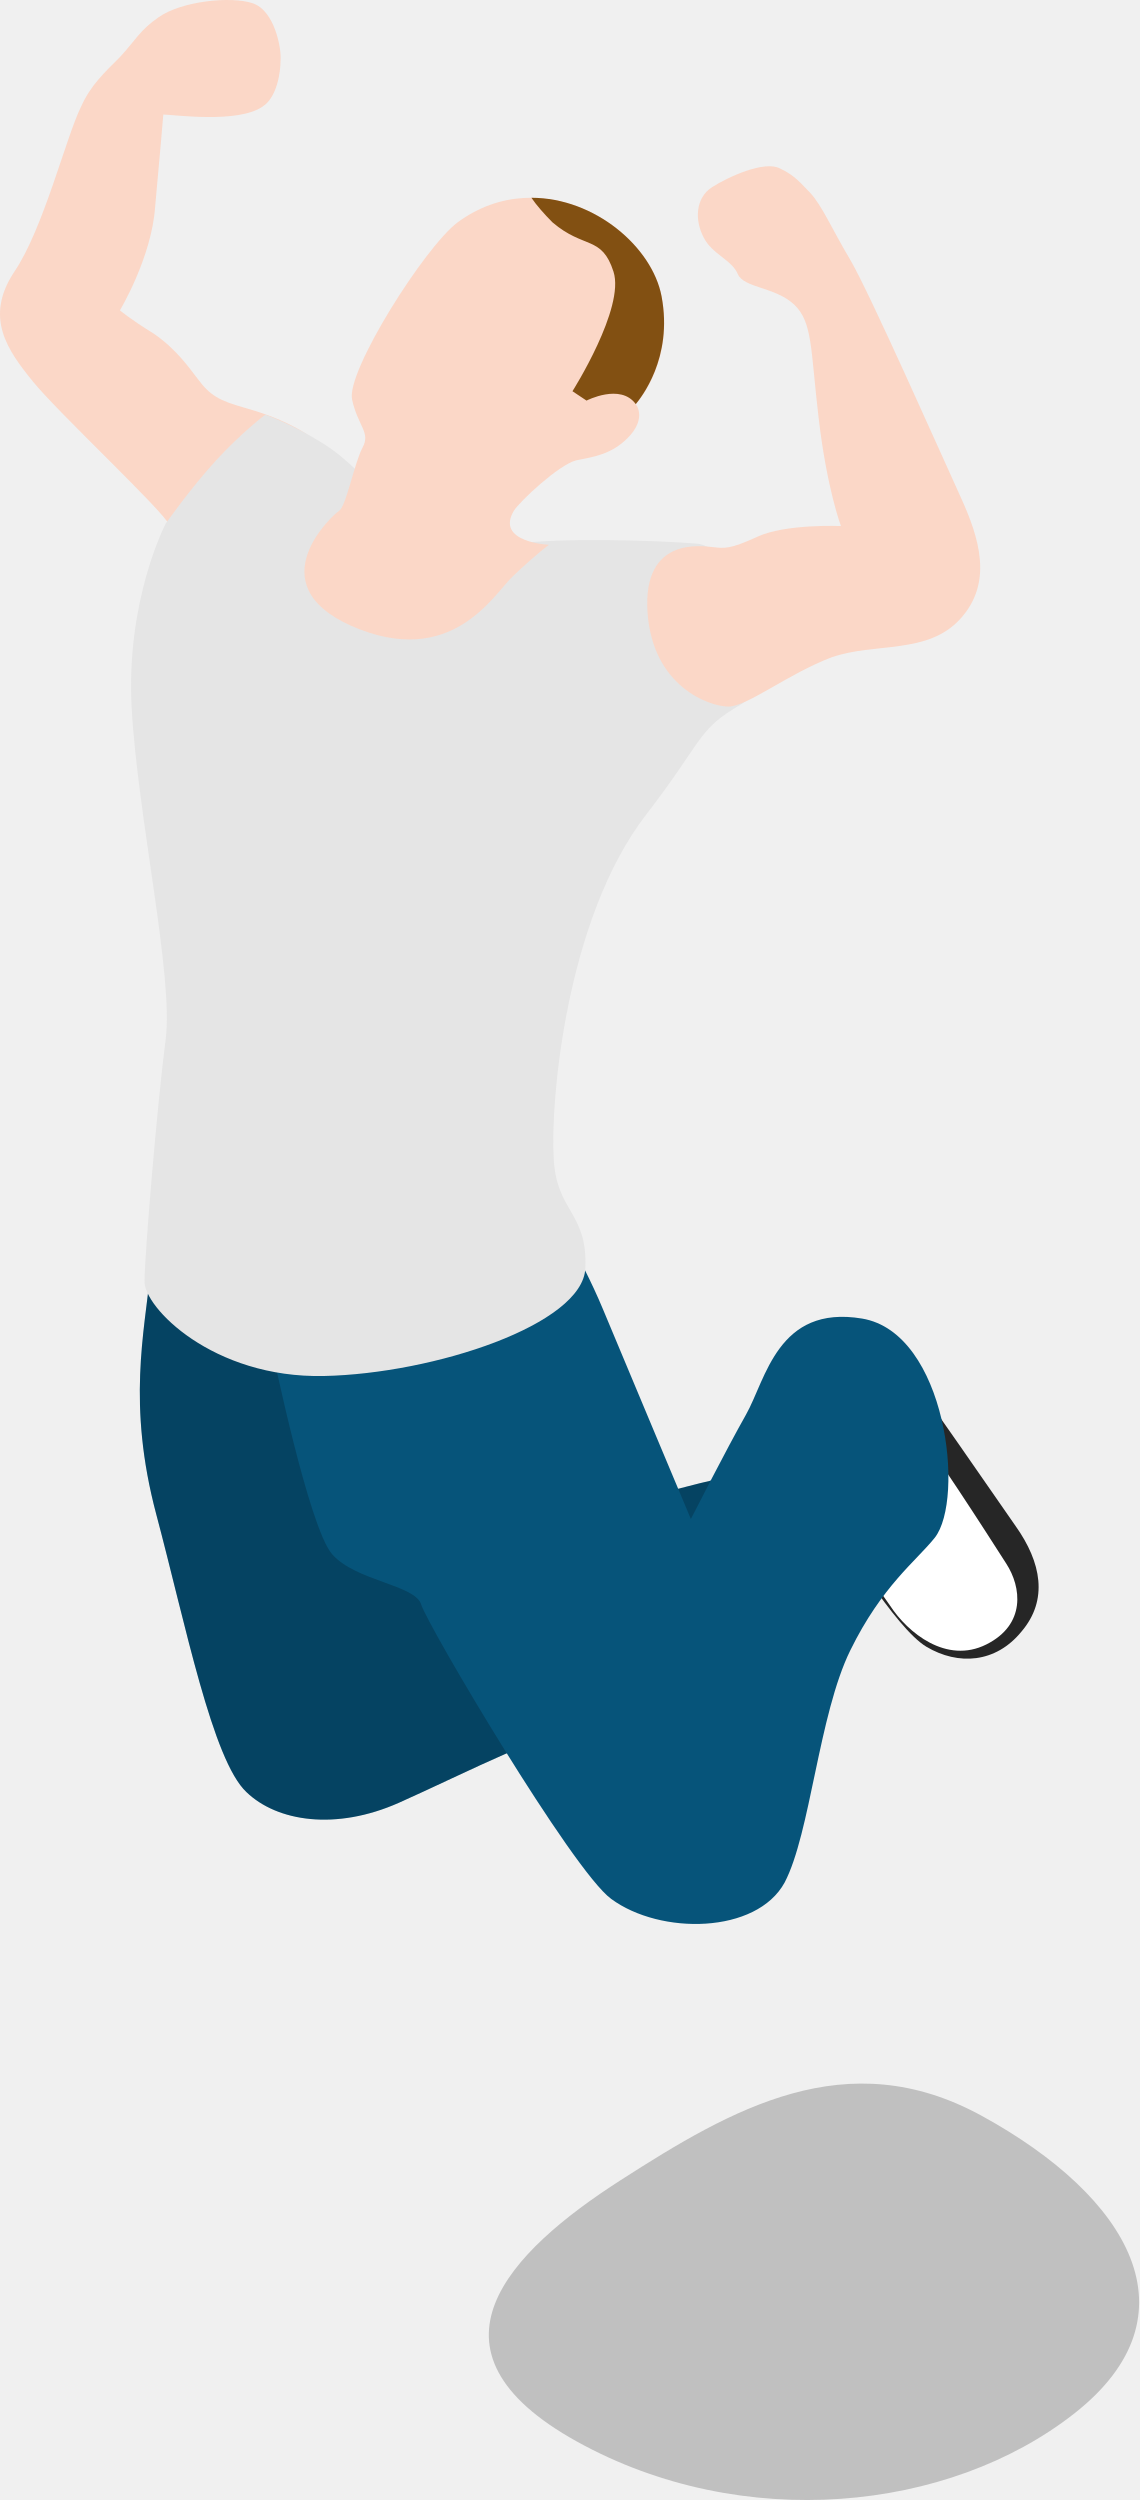
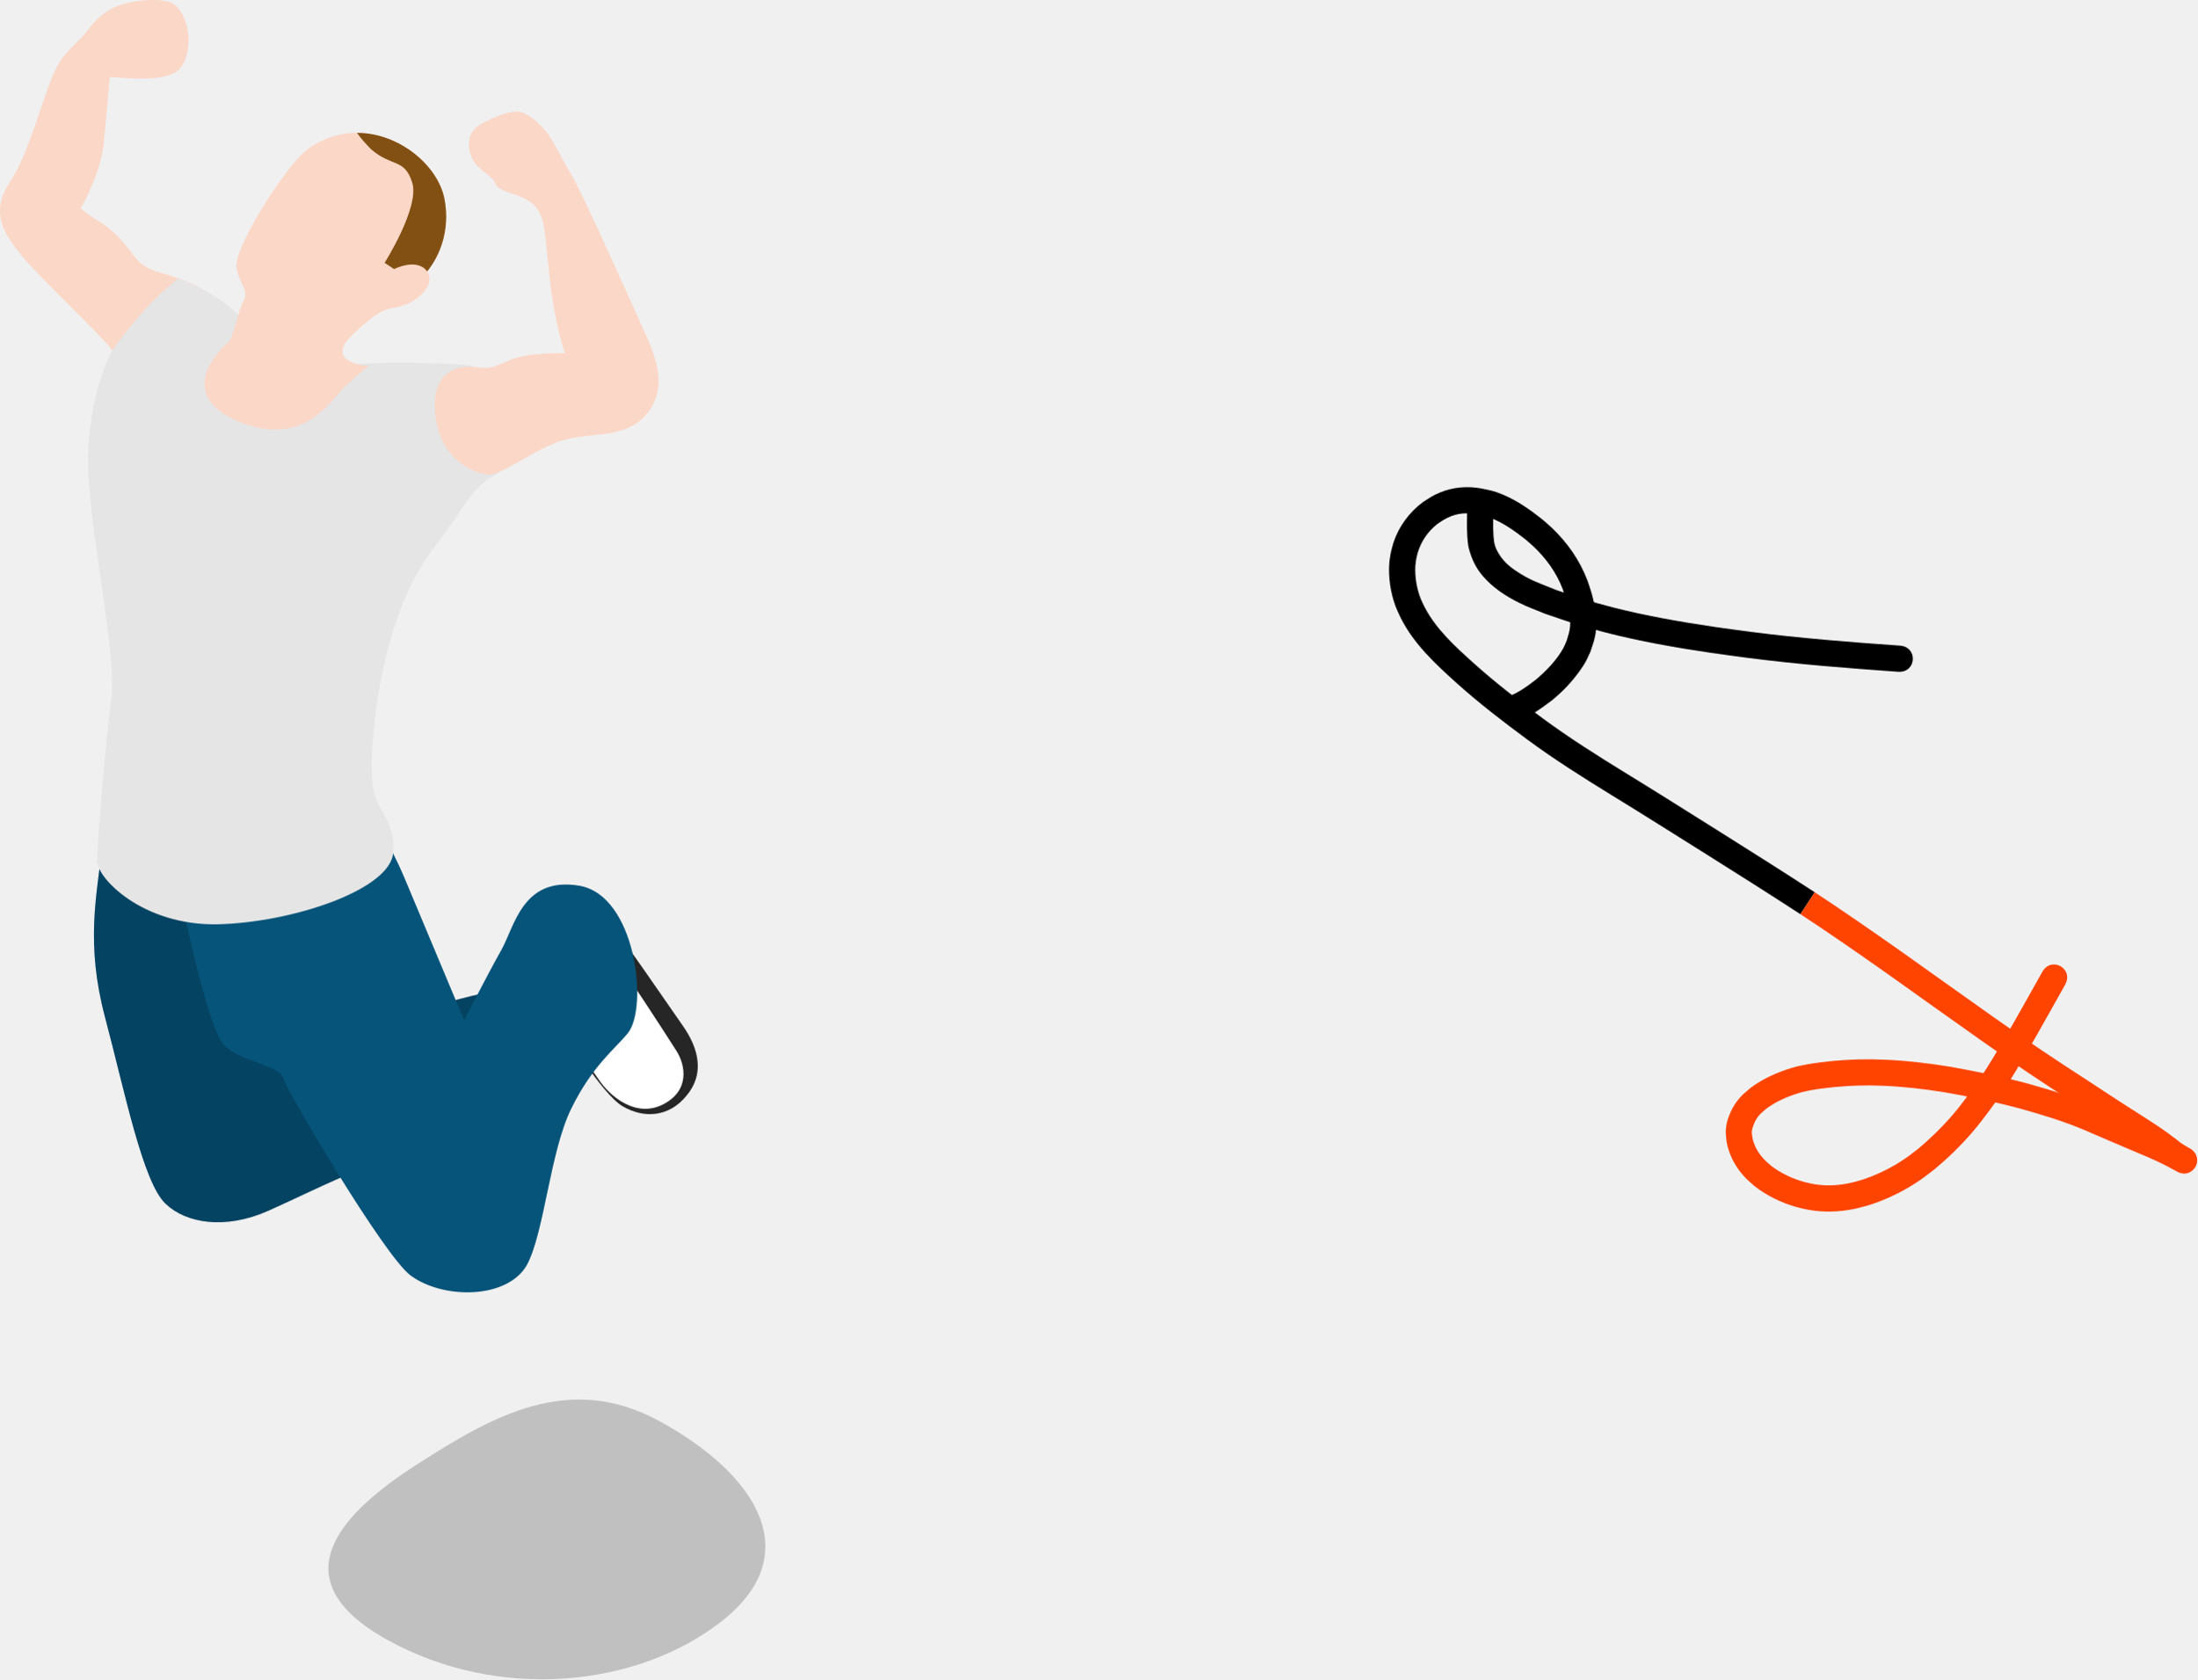
- <svg xmlns="http://www.w3.org/2000/svg" id="svg3224" version="1.1" viewBox="0 0 25.708 56.421" height="56.421mm" width="25.708mm">
+ <svg xmlns="http://www.w3.org/2000/svg" id="svg3224" version="1.1" viewBox="0 0 73.804 56.421" height="56.421mm" width="73.804mm">
  <defs id="defs3218" />
  <g transform="translate(-122.3269,-110.3229)" id="layer1">
    <g transform="matrix(0.2645833,0,0,0.2645833,115.1116,106.1346)" id="g4211">
      <path style="fill:#262626" d="m 104.1,132.1 c 1.6,2 8.4,11.9 9.8,13.9 2.2,3.1 2.8,6.3 0.5,9 -2.2,2.7 -5.4,2.9 -8.1,1.3 -2.7,-1.6 -7.5,-9.7 -7.5,-9.7 z" id="path4171" />
      <path style="fill:#ffffff" d="m 104.6,136.6 c 2.1,2.6 6.9,10.1 8.5,12.6 1.3,2 1.7,5.2 -1.7,6.9 -3.4,1.7 -6.7,-1 -8.2,-3.3 -1.6,-2.2 -6.5,-9.8 -6.5,-9.8 z" id="path4173" />
      <path style="opacity:0.2" d="m 111,196.3 c 12.6,6.9 18.6,17 7.9,25.4 -10.7,8.4 -28.3,10.2 -42.4,2.4 -14.1,-7.8 -5.8,-16.2 3.7,-22.3 9.5,-6.1 19.3,-11.8 30.8,-5.5 z" id="path4175" />
      <path style="fill:#06547a" d="m 40.1,124.3 c -0.5,5.2 -2,11.3 0.5,20.7 2.5,9.4 4.8,21 7.7,23.7 2.6,2.5 7.6,3.3 13,0.9 5.4,-2.4 13.7,-6.7 17.7,-7.1 4,-0.4 18.6,-4.8 18.6,-4.8 0,0 -3.8,-16.2 -6.9,-16.1 -3.1,0.1 -28,7.7 -28,7.7 l -4.1,-22 z" id="path4177" />
      <path style="opacity:0.2" d="m 40.1,124.3 c -0.5,5.2 -2,11.3 0.5,20.7 2.5,9.4 4.8,21 7.7,23.7 2.6,2.5 7.6,3.3 13,0.9 5.4,-2.4 13.7,-6.7 17.7,-7.1 4,-0.4 18.6,-4.8 18.6,-4.8 0,0 -3.8,-16.2 -6.9,-16.1 -3.1,0.1 -28,7.7 -28,7.7 l -4.1,-22 z" id="path4179" />
      <path style="fill:#06547a" d="m 50.5,131 c 0,0 3.1,15.1 5.1,17.4 2,2.3 7.1,2.6 7.6,4.3 0.5,1.7 12.9,22.7 16.2,25.1 4.2,3.1 12.4,3 14.8,-1.4 2.2,-4.2 2.9,-14.3 5.6,-19.8 2.7,-5.5 5.6,-7.6 7.2,-9.6 2.6,-3.3 1,-17.5 -6.2,-18.7 -7.2,-1.2 -8.2,5.2 -9.9,8.2 -1.7,3 -4.7,8.9 -4.7,8.9 0,0 -5.5,-13.1 -7.5,-17.9 -2,-4.8 -4.7,-8.9 -4.7,-8.9 z" id="path4181" />
      <path style="fill:#fbd7c7" d="m 41.2,25.6 c 0.8,0 6.4,0.8 8.5,-0.7 1.2,-0.8 1.5,-2.9 1.5,-3.9 0.1,-1 -0.5,-4.3 -2.4,-4.9 -1.8,-0.6 -6,-0.2 -8,1.2 -1.6,1.1 -2,2 -3.3,3.4 -1.3,1.3 -2.5,2.4 -3.3,4.2 -1.3,2.6 -3.2,10.4 -5.7,14.1 -2.6,3.9 -0.6,6.7 1.6,9.4 2.2,2.7 11.2,11.1 11.6,12.2 0.4,1.1 16.2,-1.6 14.5,-4.8 -1.6,-3.2 -6,-4.6 -8.1,-5.2 -2.1,-0.6 -2.9,-1 -4,-2.5 -0.7,-0.9 -1.8,-2.5 -3.7,-3.8 -2.1,-1.3 -2.9,-2 -2.9,-2 0,0 2.7,-4.5 3,-8.8 0.4,-4.3 0.7,-7.9 0.7,-7.9 z" id="path4183" />
      <path style="fill:#e5e5e5" d="m 60.2,58.7 c 0,0 -2.6,-3.3 -5.3,-5 -2.7,-1.7 -5,-2.5 -5,-2.5 0,0 -2,1.5 -4.2,3.9 -2.2,2.4 -4.3,5.4 -4.3,5.4 0,0 -3.4,6.5 -2.9,15.7 0.5,9.2 3.6,23 2.9,28.3 -0.7,5.3 -1.8,18.4 -1.8,20.6 -0.1,2.2 5.8,8.3 15.3,8.1 9.4,-0.2 22.1,-4.4 22.3,-9.2 0.2,-4.8 -2.5,-4.8 -2.7,-9.4 -0.3,-4.6 1,-20.4 7.9,-29.3 5,-6.5 4.3,-7.2 8.1,-9.4 C 94.2,73.7 90.4,62.5 86.7,62.2 83,61.9 75.1,61.7 71.4,62.2 67.8,62.7 60.2,58.7 60.2,58.7 Z" id="path4185" />
      <path style="fill:#fbd7c7" d="m 99,60.7 c 0,0 -1.2,-3.2 -1.9,-9.2 C 96.4,45.6 96.6,43.3 95,41.8 93.4,40.3 90.7,40.4 90.2,39.2 89.7,38 88,37.5 87.3,36.1 86.5,34.6 86.6,32.7 88,31.8 c 1.4,-0.9 4.5,-2.3 5.8,-1.6 1.3,0.6 1.8,1.3 2.6,2.1 1,1.1 1.8,3 3.4,5.7 1.6,2.7 7.8,16.7 9.4,20.2 1.6,3.5 2.8,7.3 0,10.4 -2.8,3.1 -7.3,2 -11,3.3 -3.7,1.4 -7.2,4.2 -8.8,4.2 -1.6,0 -6.5,-1.7 -6.9,-8.1 -0.4,-6.4 4.6,-5.6 5.6,-5.5 1,0.1 1.4,0.2 3.8,-0.9 2.4,-1.1 7.1,-0.9 7.1,-0.9 z" id="path4187" />
      <path style="fill:#fbd7c7" d="m 71.1,59.4 c 0.5,-0.8 3.8,-3.9 5.3,-4.3 1.5,-0.3 3,-0.5 4.4,-1.9 1.7,-1.7 0.7,-2.9 0.7,-2.9 0,0 3.3,-3.5 2.2,-9.2 -1.1,-5.9 -10.2,-11.6 -17.4,-6.3 -2.8,2.1 -9.5,12.7 -9,15.1 0.5,2.3 1.6,2.8 0.9,4.1 -0.7,1.3 -1.4,5 -2,5.4 -0.5,0.3 -7,6.2 1,9.8 8.6,3.8 12.2,-2.7 13.8,-4.2 2.1,-2 3.1,-2.7 3.1,-2.7 0,0 -4.6,-0.2 -3,-2.9 z" id="path4189" />
      <path style="fill:#825012" d="M 83.7,41.1 C 82.9,36.9 78,32.7 72.6,32.7 c 0.4,0.6 1.1,1.4 1.8,2.1 2.7,2.3 4.2,1.1 5.2,4.2 1,3.1 -3.5,10.2 -3.5,10.2 l 1.2,0.8 c 0,0 2.9,-1.5 4.2,0.3 0,0 0,0 0,0 0.4,-0.5 3.2,-3.9 2.2,-9.2 z" id="path4191" />
    </g>
  </g>
+   <path style="fill:#000000;fill-opacity:1;fill-rule:nonzero;stroke:none;stroke-width:0.265" d="M 60.96,29.979 C 59.91,29.294 58.849,28.625 57.787,27.957 56.717,27.285 55.649,26.609 54.571,25.949 53.641,25.376 52.715,24.793 51.835,24.144 51.035,23.554 50.246,22.949 49.506,22.283 c -0.623,-0.561 -1.258,-1.133 -1.651,-1.886 -0.044,-0.095 -0.095,-0.187 -0.133,-0.284 -0.13,-0.33 -0.199,-0.737 -0.179,-1.092 0.005,-0.081 0.021,-0.162 0.031,-0.242 0.018,-0.076 0.032,-0.154 0.056,-0.229 0.115,-0.373 0.342,-0.701 0.649,-0.942 0.064,-0.043 0.126,-0.089 0.193,-0.129 0.363,-0.217 0.68,-0.271 1.097,-0.208 0.231,0.044 0.302,0.047 0.525,0.137 0.418,0.168 0.79,0.434 1.142,0.71 0.089,0.078 0.181,0.153 0.268,0.234 0.43,0.405 0.778,0.884 0.989,1.438 0.13,0.388 0.277,0.805 0.251,1.222 -0.013,0.202 -0.06,0.321 -0.117,0.513 -0.035,0.079 -0.063,0.16 -0.104,0.236 -0.222,0.41 -0.574,0.77 -0.926,1.07 -0.294,0.225 -0.597,0.453 -0.95,0.577 -0.583,0.218 -0.274,1.042 0.309,0.824 h 6e-6 c 0.435,-0.152 0.811,-0.425 1.175,-0.701 0.357,-0.289 0.676,-0.624 0.941,-1 0.067,-0.095 0.134,-0.191 0.19,-0.293 0.062,-0.111 0.109,-0.229 0.164,-0.344 0.091,-0.279 0.158,-0.435 0.185,-0.73 0.039,-0.423 -0.037,-0.847 -0.152,-1.252 -0.038,-0.135 -0.087,-0.266 -0.131,-0.399 -0.255,-0.681 -0.672,-1.276 -1.196,-1.777 -0.101,-0.097 -0.21,-0.186 -0.315,-0.279 -0.413,-0.329 -0.853,-0.641 -1.345,-0.844 -0.321,-0.133 -0.393,-0.133 -0.727,-0.204 -0.463,-0.081 -0.925,-0.045 -1.362,0.133 -0.264,0.107 -0.35,0.178 -0.587,0.329 -0.458,0.343 -0.804,0.811 -0.986,1.355 -0.037,0.109 -0.059,0.222 -0.089,0.333 -0.017,0.113 -0.042,0.225 -0.051,0.339 -0.039,0.49 0.037,1.012 0.209,1.473 0.05,0.134 0.116,0.261 0.174,0.391 0.437,0.869 1.151,1.533 1.863,2.175 0.761,0.685 1.573,1.309 2.396,1.916 0.899,0.663 1.845,1.259 2.795,1.845 1.076,0.659 2.142,1.333 3.211,2.004 1.057,0.665 2.114,1.332 3.16,2.014 z" id="path3" />
+   <path style="fill:#ff4400;fill-opacity:1;fill-rule:nonzero;stroke:none;stroke-width:0.265" d="m 60.48,30.716 c 1,0.657 1.982,1.34 2.96,2.03 0.867,0.616 1.73,1.237 2.6,1.849 0.68,0.49 1.373,0.962 2.066,1.433 0.509,0.343 1.023,0.679 1.538,1.011 0.355,0.233 0.709,0.468 1.066,0.699 0.251,0.165 0.507,0.322 0.759,0.485 0.191,0.125 0.385,0.246 0.574,0.374 0.14,0.095 0.278,0.191 0.411,0.295 0.126,0.095 0.246,0.196 0.377,0.283 0.087,0.057 0.179,0.107 0.265,0.165 0.517,0.346 1.007,-0.385 0.49,-0.731 v 0 c -0.091,-0.06 -0.184,-0.116 -0.277,-0.173 -0.113,-0.069 -0.207,-0.164 -0.316,-0.239 -0.149,-0.115 -0.302,-0.223 -0.458,-0.328 -0.194,-0.131 -0.391,-0.256 -0.587,-0.383 -0.252,-0.164 -0.509,-0.321 -0.761,-0.487 C 70.829,36.768 70.476,36.533 70.121,36.3 69.611,35.971 69.103,35.639 68.6,35.3 67.91,34.832 67.222,34.362 66.546,33.875 65.676,33.263 64.814,32.642 63.947,32.027 62.961,31.331 61.969,30.642 60.96,29.979 Z" id="path1" />
+   <path style="fill:#ff4400;fill-opacity:1;fill-rule:nonzero;stroke:none;stroke-width:0.265" id="path2" d="m 73.499,38.559 c -0.121,-0.057 -0.237,-0.121 -0.355,-0.184 -0.391,-0.203 -0.8,-0.368 -1.206,-0.539 -0.506,-0.211 -1.007,-0.432 -1.511,-0.648 -0.756,-0.327 -1.545,-0.566 -2.336,-0.787 -0.854,-0.23 -1.72,-0.407 -2.59,-0.561 -0.731,-0.121 -1.469,-0.205 -2.21,-0.236 -0.148,-0.006 -0.296,-0.008 -0.444,-0.012 -0.58,-0.005 -1.16,0.031 -1.736,0.107 -0.132,0.017 -0.264,0.036 -0.395,0.059 -0.129,0.023 -0.256,0.053 -0.383,0.08 -0.454,0.127 -0.899,0.301 -1.298,0.554 -0.233,0.148 -0.274,0.196 -0.479,0.372 -0.215,0.208 -0.373,0.456 -0.478,0.735 -0.032,0.085 -0.062,0.171 -0.078,0.26 -0.05,0.275 -0.025,0.347 0.001,0.616 0.075,0.388 0.246,0.742 0.497,1.047 0.161,0.195 0.241,0.253 0.428,0.421 0.414,0.324 0.889,0.56 1.393,0.705 0.103,0.03 0.208,0.052 0.312,0.077 0.457,0.097 0.928,0.106 1.39,0.04 0.332,-0.048 0.431,-0.085 0.757,-0.173 0.525,-0.167 1.029,-0.401 1.496,-0.695 0.31,-0.195 0.418,-0.288 0.708,-0.509 0.459,-0.384 0.891,-0.802 1.28,-1.257 0.236,-0.276 0.356,-0.443 0.575,-0.732 0.588,-0.789 1.078,-1.644 1.567,-2.497 0.325,-0.57 0.644,-1.144 0.966,-1.717 0.304,-0.543 -0.463,-0.973 -0.767,-0.431 v 0 c -0.32,0.57 -0.638,1.142 -0.962,1.709 -0.47,0.82 -0.94,1.643 -1.505,2.403 -0.197,0.261 -0.318,0.428 -0.53,0.676 -0.352,0.414 -0.745,0.795 -1.159,1.146 -0.245,0.188 -0.355,0.282 -0.616,0.447 -0.401,0.254 -0.834,0.458 -1.285,0.606 -0.265,0.073 -0.347,0.105 -0.616,0.146 -0.361,0.056 -0.731,0.054 -1.09,-0.019 -0.082,-0.02 -0.165,-0.036 -0.247,-0.059 -0.39,-0.109 -0.76,-0.286 -1.084,-0.529 -0.055,-0.047 -0.112,-0.093 -0.164,-0.142 -0.231,-0.218 -0.392,-0.458 -0.469,-0.768 -0.01,-0.061 -0.038,-0.203 -0.029,-0.271 0.007,-0.053 0.024,-0.105 0.041,-0.156 0.052,-0.158 0.129,-0.299 0.247,-0.418 0.137,-0.122 0.18,-0.17 0.338,-0.272 0.32,-0.207 0.677,-0.349 1.041,-0.456 0.111,-0.024 0.221,-0.051 0.333,-0.071 0.122,-0.022 0.244,-0.039 0.367,-0.055 0.533,-0.071 1.072,-0.105 1.61,-0.102 0.139,0.004 0.278,0.005 0.417,0.011 0.706,0.029 1.41,0.109 2.107,0.224 0.842,0.148 1.68,0.32 2.506,0.542 0.755,0.211 1.507,0.438 2.228,0.749 0.505,0.216 1.007,0.438 1.514,0.649 0.38,0.161 0.764,0.315 1.132,0.504 0.14,0.075 0.279,0.152 0.424,0.218 0.572,0.245 0.919,-0.564 0.347,-0.809 z" />
+   <path style="fill:#000000;fill-opacity:1;fill-rule:nonzero;stroke:none;stroke-width:0.265" id="path4" d="m 49.281,17.264 c 0.002,0.157 -0.006,0.315 -0.003,0.472 0.002,0.098 0.007,0.197 0.011,0.295 0.015,0.122 0.015,0.247 0.045,0.367 0.089,0.357 0.232,0.673 0.476,0.956 0.34,0.395 0.756,0.667 1.219,0.899 0.287,0.144 0.591,0.25 0.887,0.374 0.865,0.291 1.114,0.392 2.008,0.622 1.165,0.3 2.352,0.508 3.541,0.684 0.4,0.059 0.802,0.11 1.203,0.165 1.69,0.22 3.39,0.352 5.09,0.472 0.621,0.044 0.683,-0.834 0.062,-0.878 v 0 c -1.681,-0.119 -3.361,-0.249 -5.033,-0.466 -0.395,-0.054 -0.79,-0.104 -1.184,-0.162 -1.155,-0.171 -2.308,-0.372 -3.44,-0.661 -0.846,-0.217 -1.094,-0.315 -1.909,-0.588 -0.569,-0.234 -0.854,-0.312 -1.345,-0.645 -0.258,-0.175 -0.433,-0.343 -0.587,-0.608 -0.05,-0.086 -0.089,-0.179 -0.115,-0.275 -0.026,-0.094 -0.026,-0.193 -0.039,-0.29 -0.004,-0.085 -0.009,-0.17 -0.01,-0.255 -0.003,-0.159 0.005,-0.318 0.003,-0.478 0,-0.622 -0.88,-0.622 -0.88,0 z" />
</svg>
